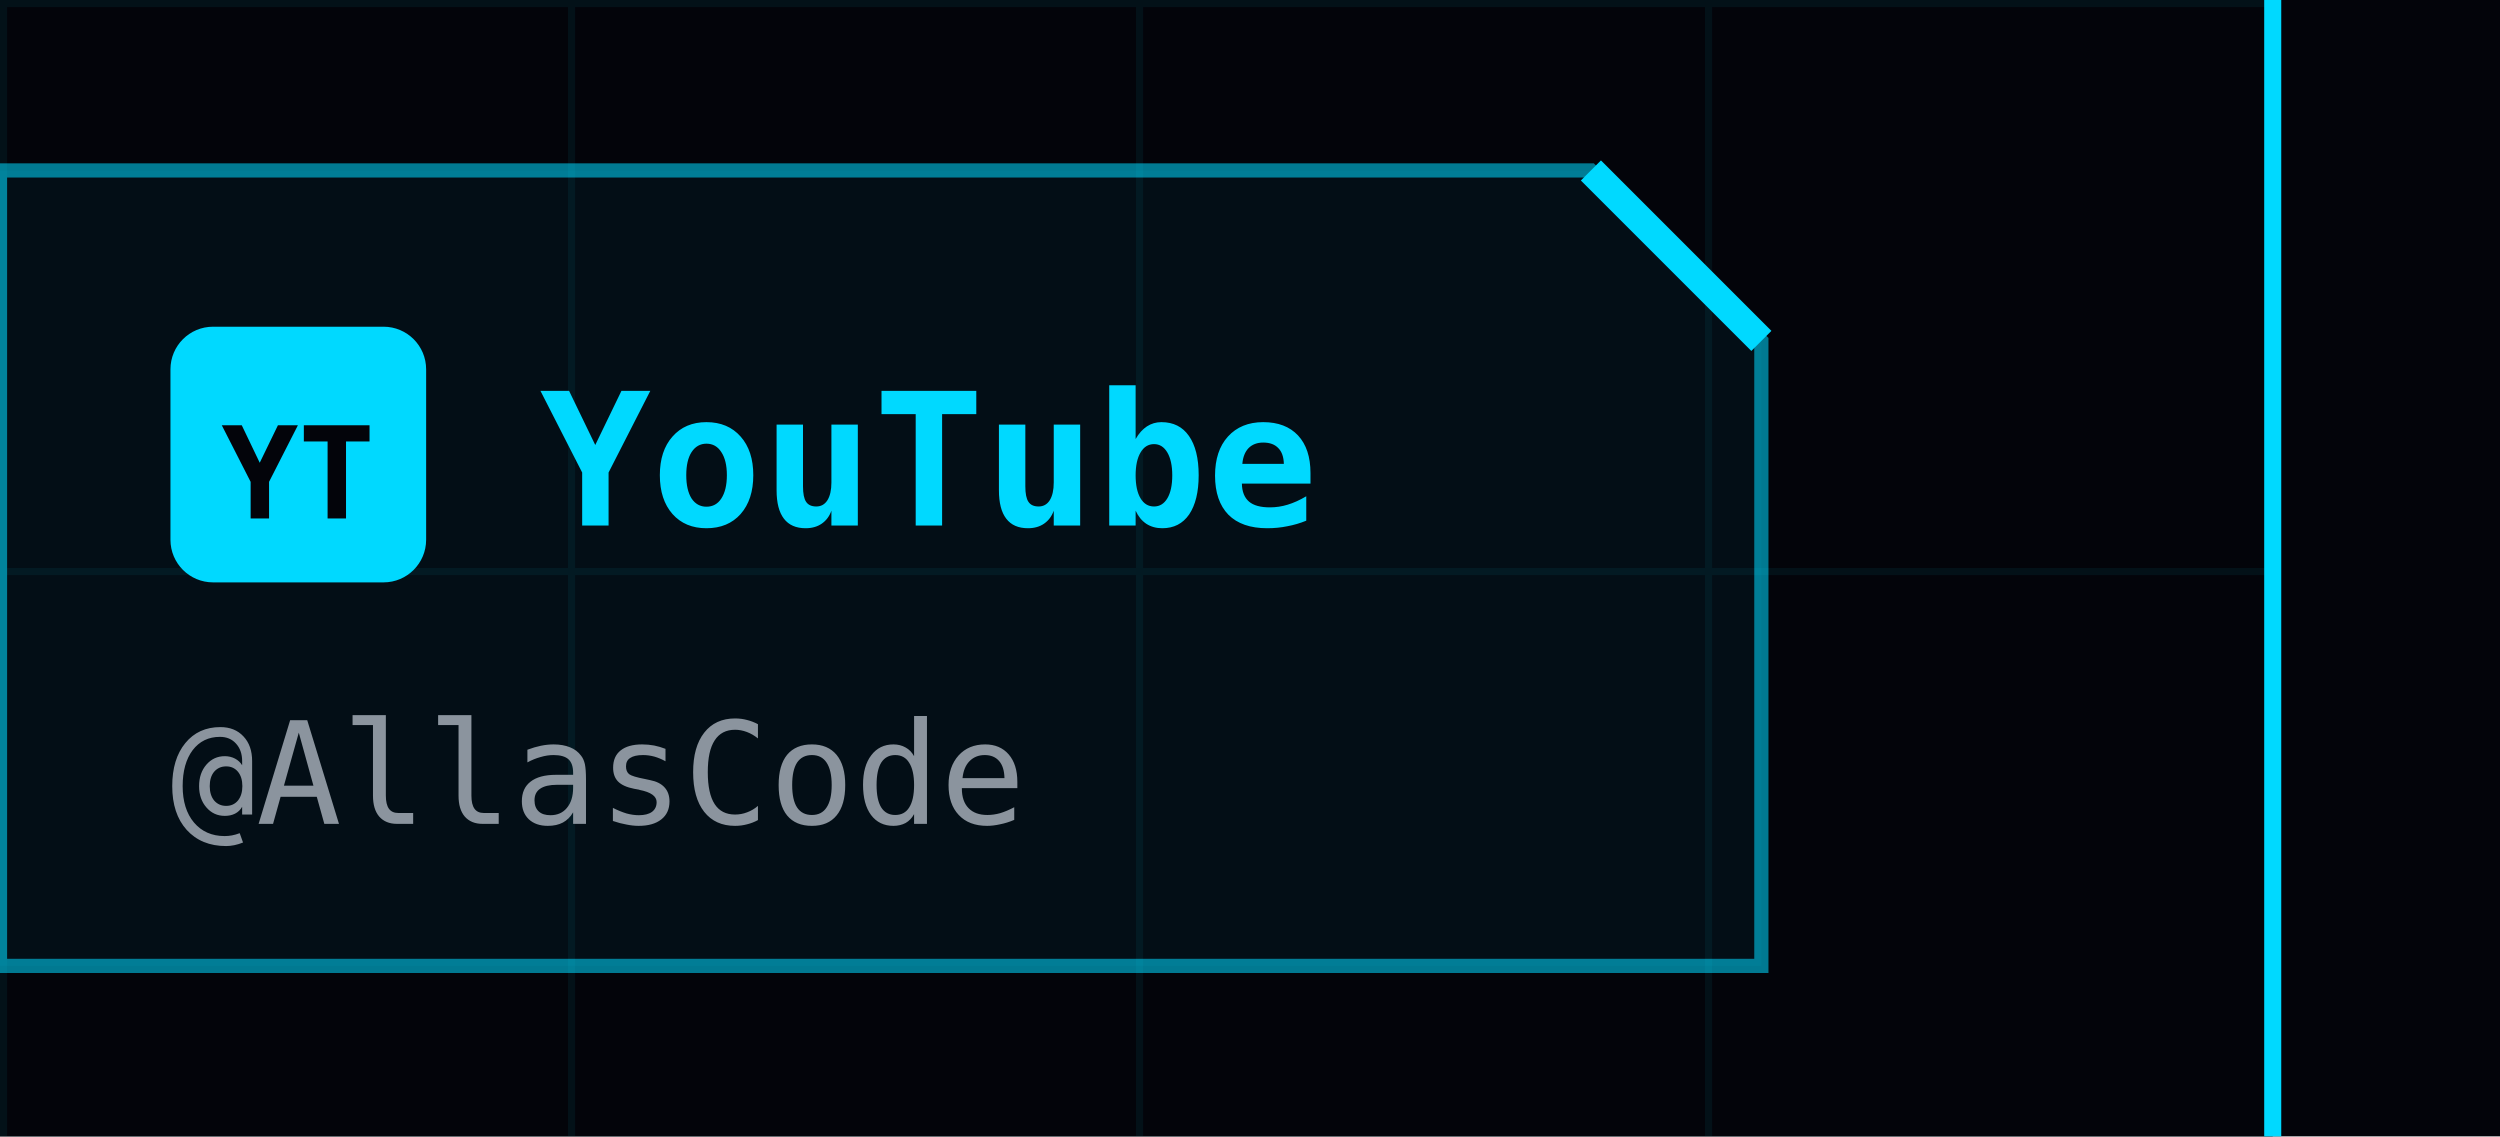
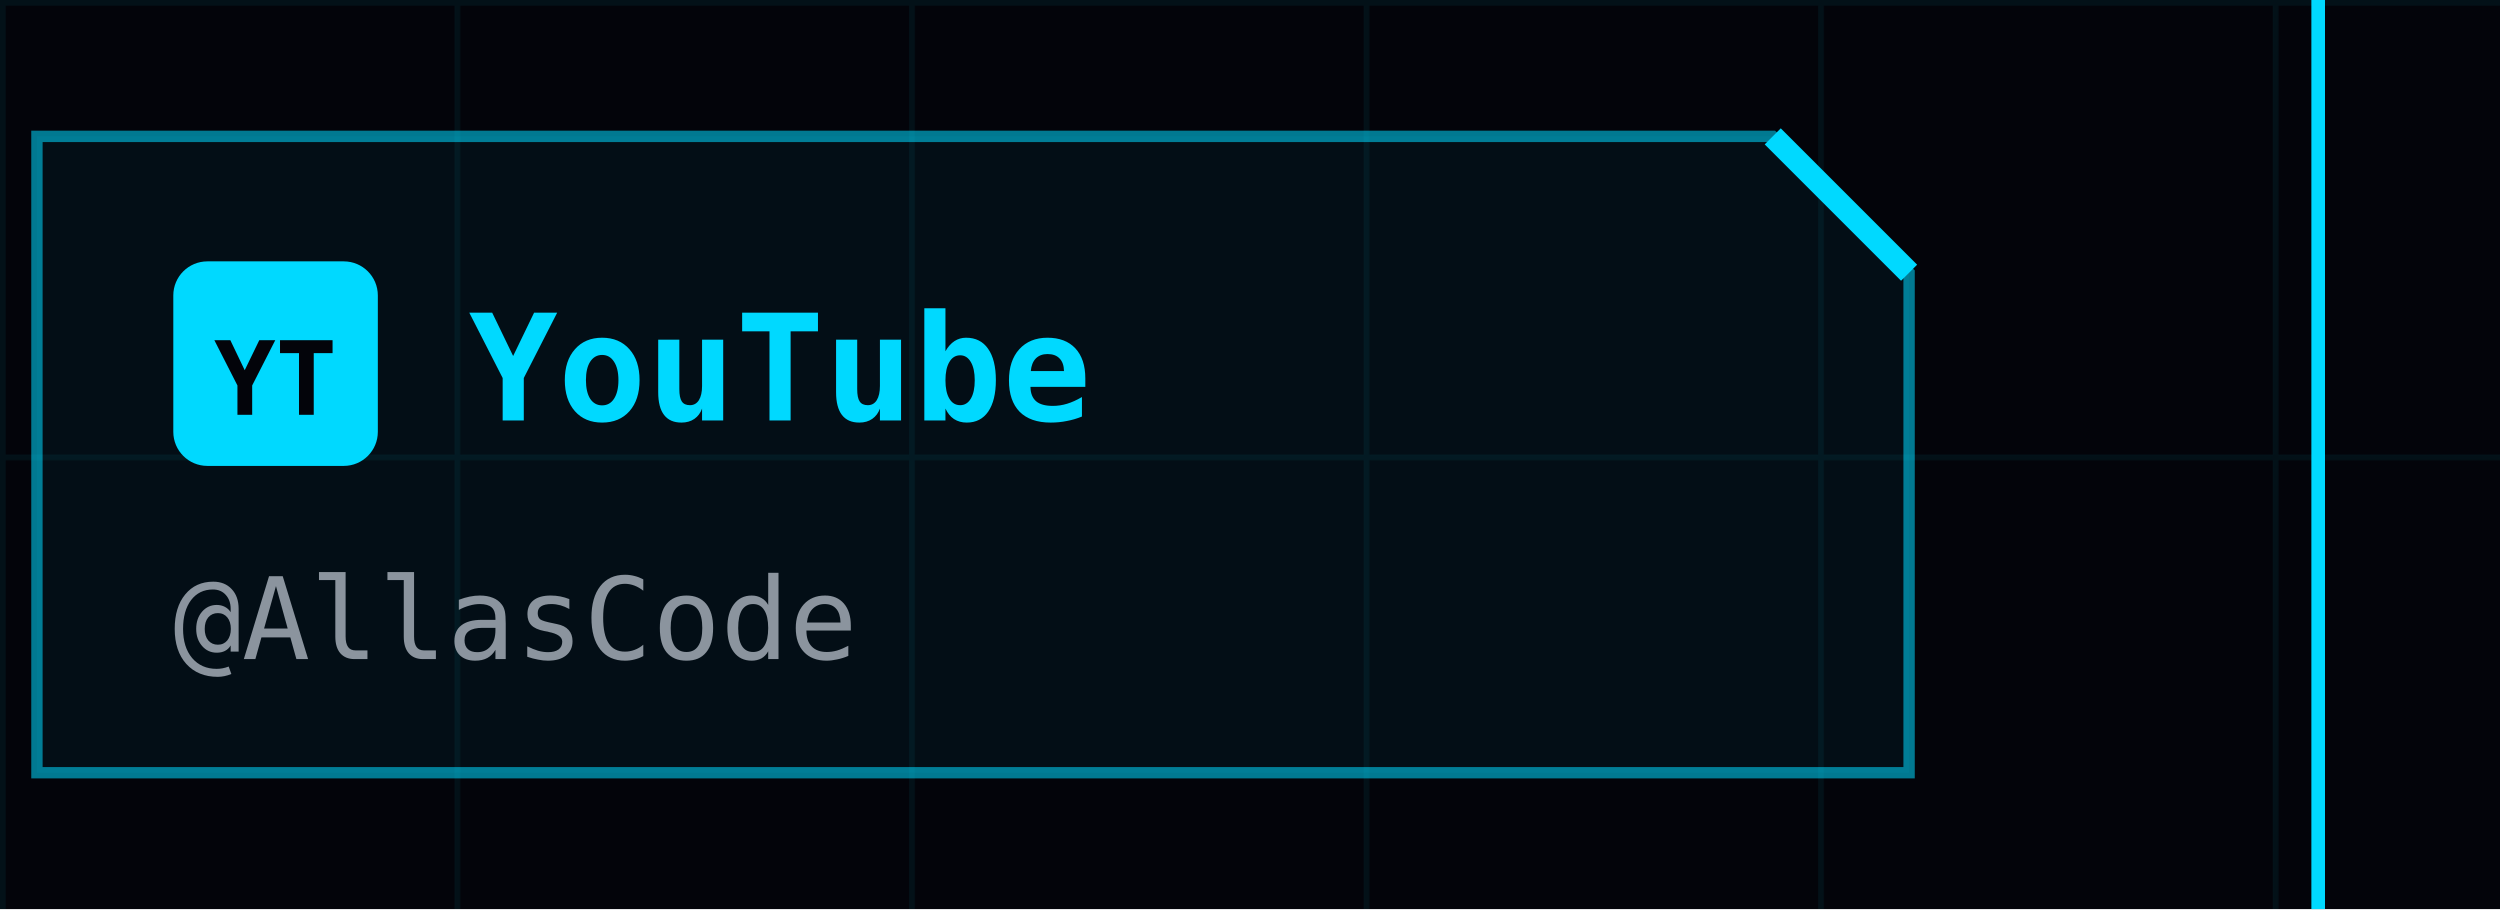
- <svg xmlns="http://www.w3.org/2000/svg" width="176" height="80" viewBox="0 0 176 80" role="img" aria-labelledby="t d">
+ <svg xmlns="http://www.w3.org/2000/svg" width="220" height="80" viewBox="0 0 220 80" role="img" aria-labelledby="t d">
  <style>text{font-family:ui-monospace,SFMono-Regular,Menlo,Consolas,monospace}.dim{fill:#8b949e}.cy{fill:#00d9ff}.wh{fill:#f0fbff}@keyframes fadein{from{opacity:0;transform:translateX(-6px)}to{opacity:1;transform:none}}.ln{animation:fadein .35s ease-out both}@media(prefers-reduced-motion:reduce){*{animation:none!important}}</style>
  <defs>
    <pattern id="grid" x="0" width="40" height="40" patternUnits="userSpaceOnUse">
      <path d="M40 0H0V40" fill="none" stroke="#00d9ff" stroke-opacity=".06" />
    </pattern>
    <filter id="glow" x="-50%" y="-50%" width="200%" height="200%">
      <feGaussianBlur stdDeviation="6" />
    </filter>
  </defs>
-   <path d="M160 -40V120" fill="none" stroke="#00d9ff" stroke-width="3" opacity=".55" filter="url(#glow)" />
-   <rect x="0" y="0" width="176" height="80" fill="#03040a" />
-   <rect x="0" y="0" width="160" height="80" fill="#03040a" />
-   <rect x="0" y="0" width="160" height="80" fill="url(#grid)" />
+   <rect x="0" y="0" width="220" height="80" fill="#03040a" />
+   <rect x="0" y="0" width="220" height="80" fill="url(#grid)" />
  <g class="ln" style="animation-delay:.25s">
-     <path d="M0 12H112L124 24V68H0Z" fill="#00d9ff" fill-opacity=".05" />
-     <path d="M0 12H112L124 24V68H0Z" fill="none" stroke="#00d9ff" stroke-opacity=".55" />
-     <path d="M112 12L124 24" stroke="#00d9ff" stroke-width="2" />
-     <rect x="12" y="23" width="18" height="18" rx="3" fill="#00d9ff" />
-     <text x="21" y="36.5" text-anchor="middle" font-weight="700" fill="#03040a" style="font-size:9px">YT</text>
-     <text x="38" y="37" font-weight="700" class="cy" style="font-size:13px">YouTube</text>
-     <text x="12" y="58" class="dim" style="font-size:10px">@AllasCode</text>
+     <path d="M3.25 12H156L168 24V68H3.25Z" fill="#00d9ff" fill-opacity=".05" />
+     <path d="M3.25 12H156L168 24V68H3.25Z" fill="none" stroke="#00d9ff" stroke-opacity=".55" />
+     <path d="M156 12L168 24" stroke="#00d9ff" stroke-width="2" />
+     <g transform="translate(3.25 0)">
+       <rect x="12" y="23" width="18" height="18" rx="3" fill="#00d9ff" />
+       <text x="21" y="36.5" text-anchor="middle" font-weight="700" fill="#03040a" style="font-size:9px">YT</text>
+       <text x="38" y="37" font-weight="700" class="cy" style="font-size:13px">YouTube</text>
+       <text x="12" y="58" class="dim" style="font-size:10px">@AllasCode</text>
+     </g>
  </g>
-   <path d="M160 0V80" fill="none" stroke="#00d9ff" stroke-width="1.2" />
+   <path d="M204 -40V120" fill="none" stroke="#00d9ff" stroke-width="3" opacity=".55" filter="url(#glow)" />
+   <path d="M204 0V80" fill="none" stroke="#00d9ff" stroke-width="1.2" />
</svg>
